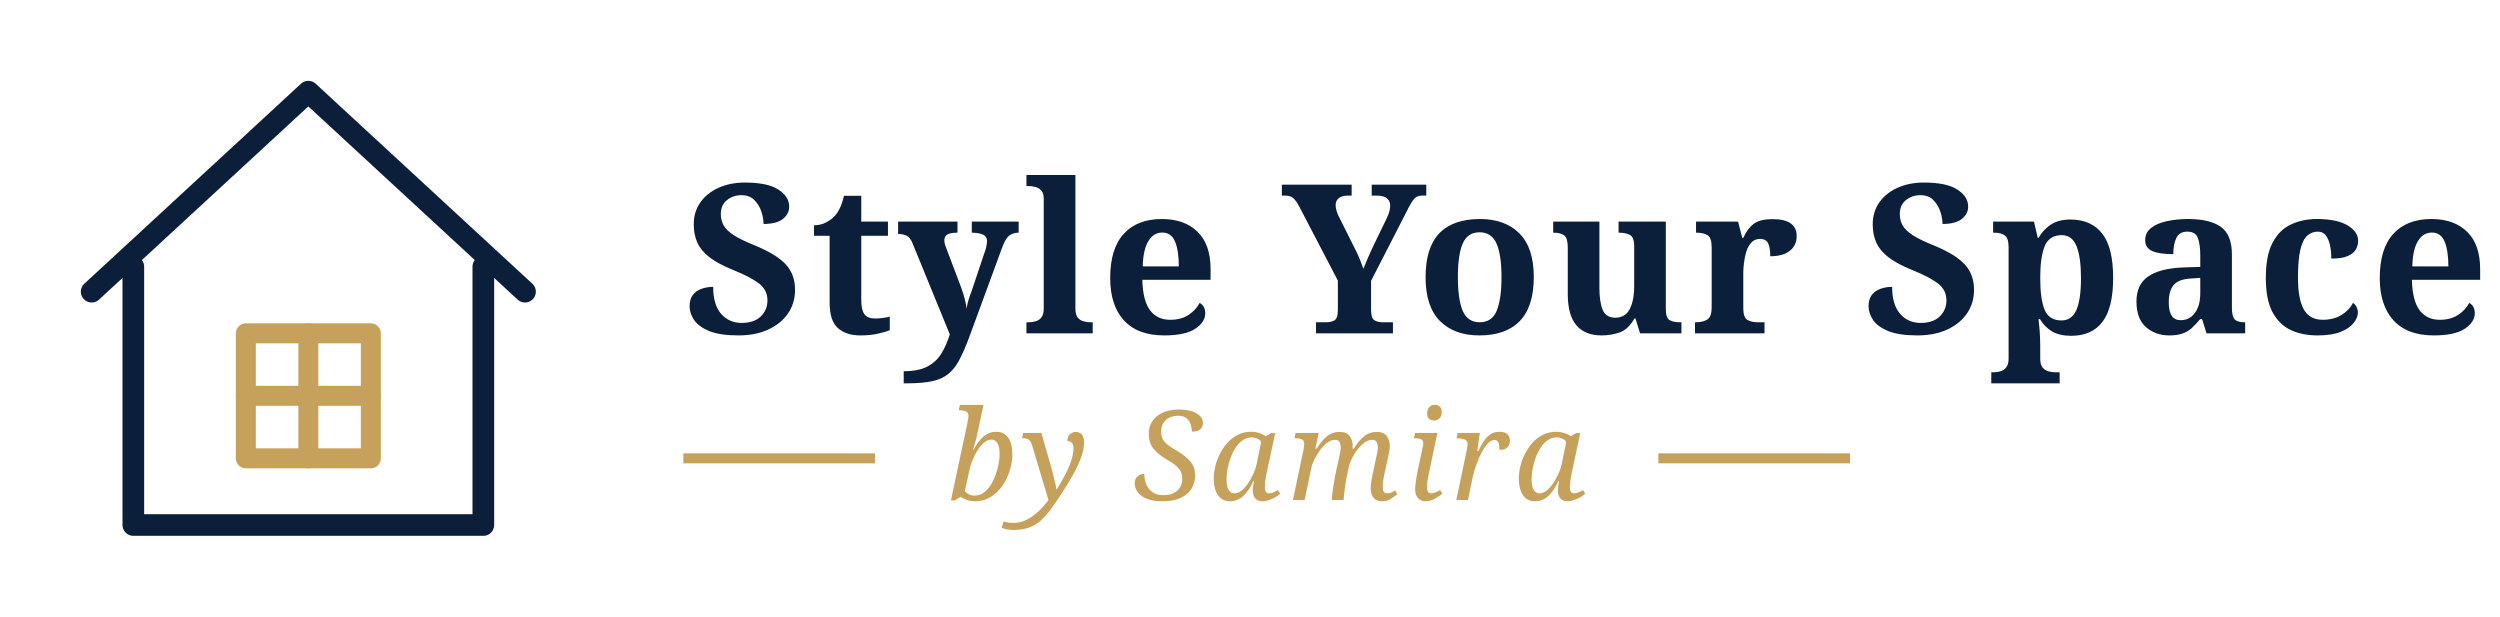
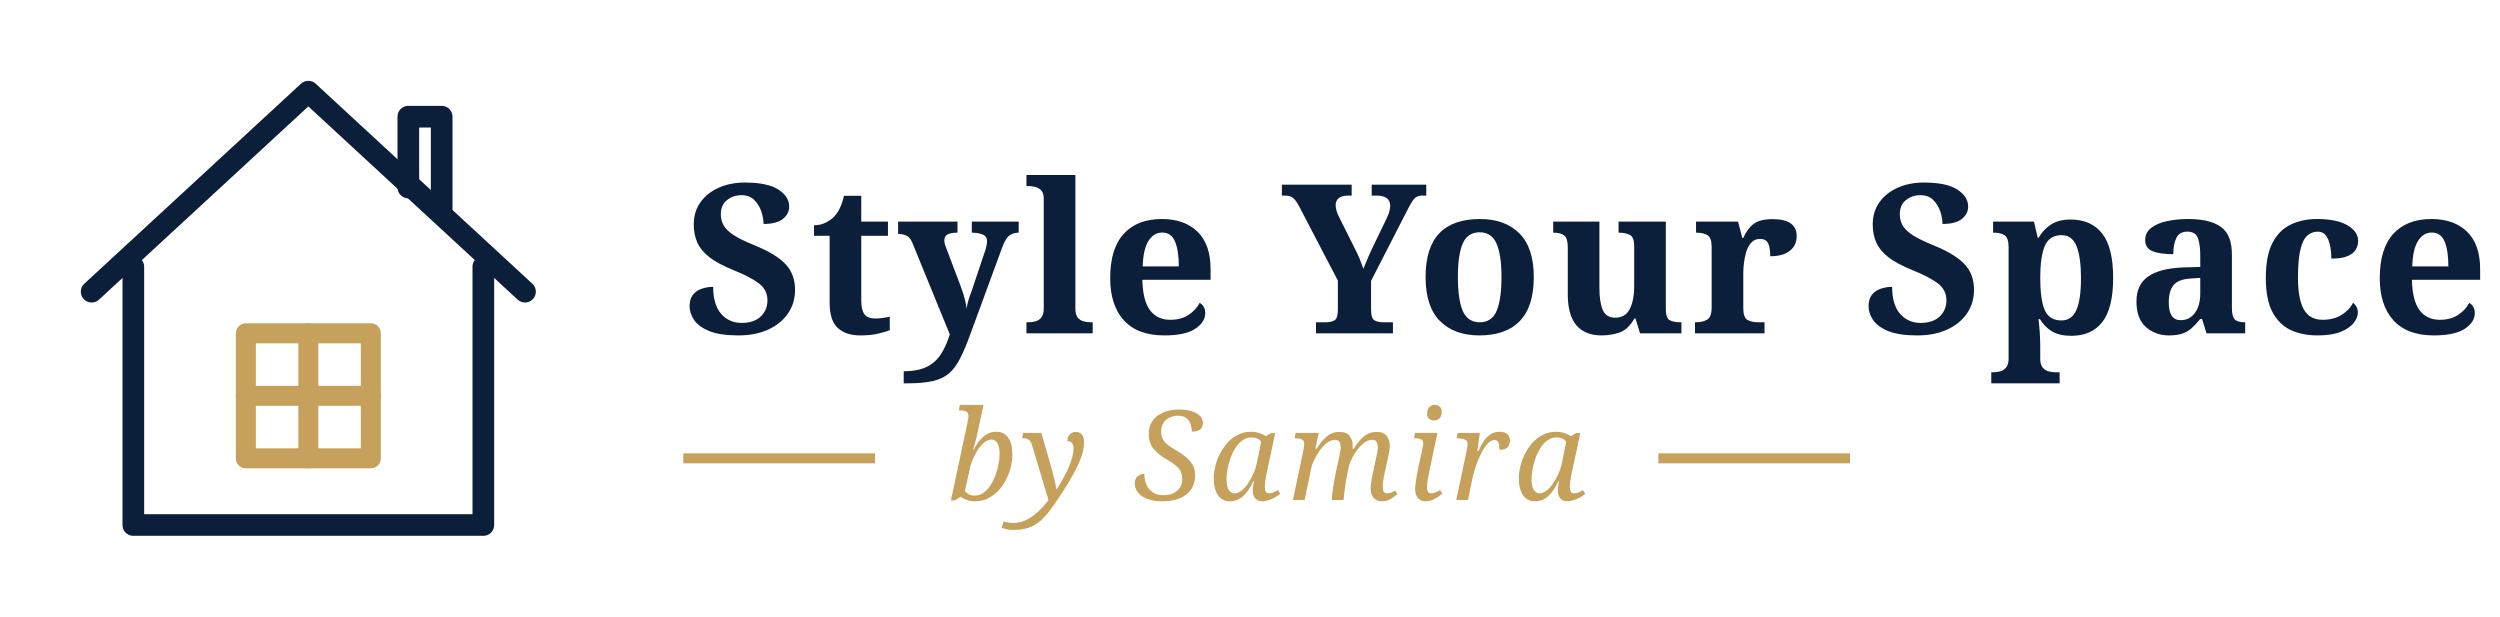
<svg xmlns="http://www.w3.org/2000/svg" viewBox="0 0 300 74" width="300" height="74" role="img" aria-label="Samira Home Decor — Style Your Space by Samira">
  <g fill="none" stroke="#0B1F3A" stroke-width="2.6" stroke-linecap="round" stroke-linejoin="round">
    <path d="M11 35 L37 11 L63 35" />
    <path d="M16 32 V63 H58 V32" />
+     <path d="M49 22.5 L49 14 L53 14 L53 25.5" />
  </g>
  <g fill="none" stroke="#C6A15B" stroke-width="2.4" stroke-linecap="round" stroke-linejoin="round">
    <rect x="29.5" y="40" width="15" height="15" />
    <path d="M37 40 V55 M29.5 47.5 H44.5" />
  </g>
  <text x="82" y="40" font-family="'Playfair Display', Georgia, serif" font-size="25" font-weight="600" fill="#0B1F3A" letter-spacing="0.5">Style Your Space</text>
  <g>
    <line x1="82" y1="55" x2="105" y2="55" stroke="#C6A15B" stroke-width="1.2" />
    <text x="152" y="60" text-anchor="middle" font-family="'Playfair Display', Georgia, serif" font-size="15" font-style="italic" fill="#C6A15B" letter-spacing="0.8">by Samira</text>
    <line x1="199" y1="55" x2="222" y2="55" stroke="#C6A15B" stroke-width="1.2" />
  </g>
</svg>
